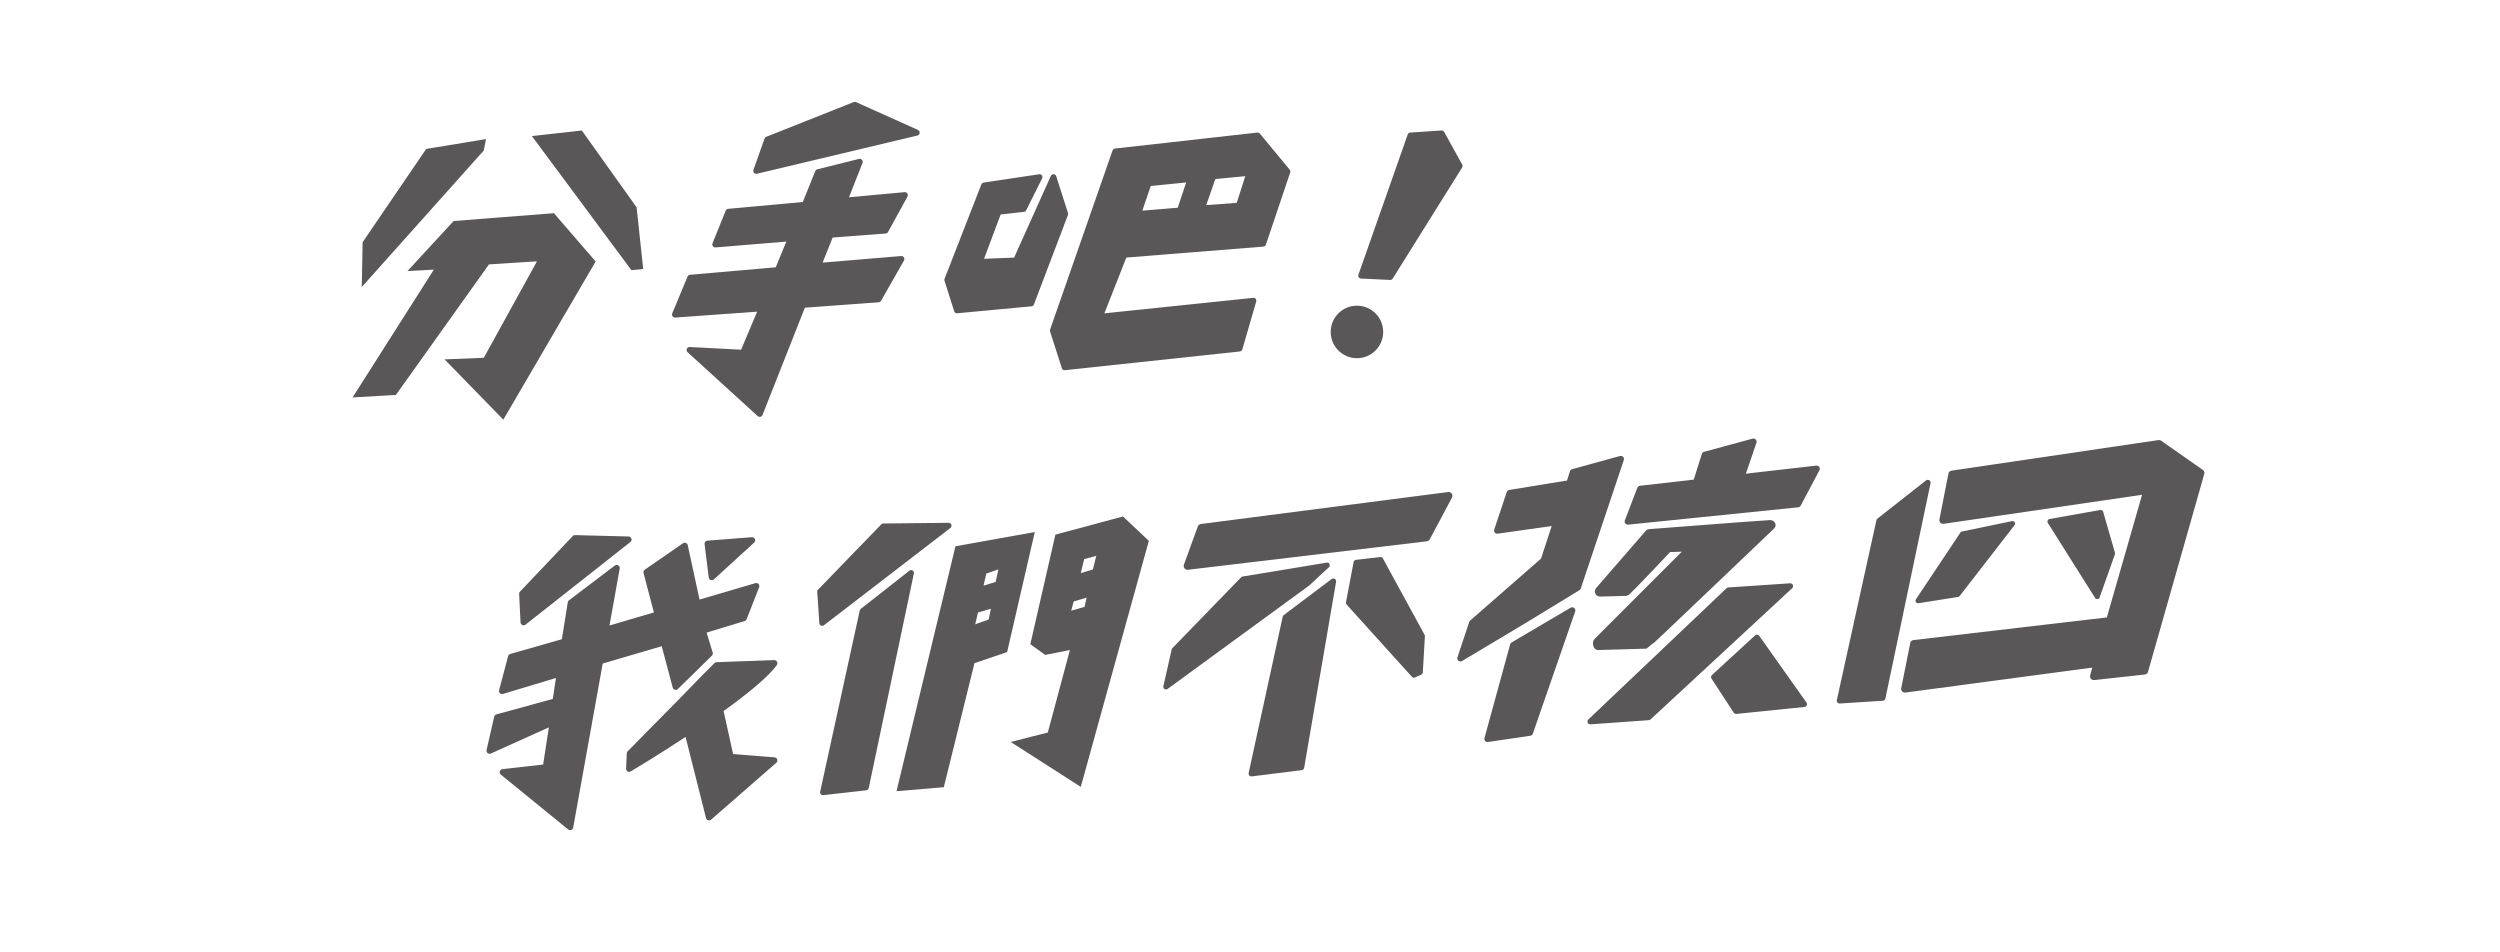
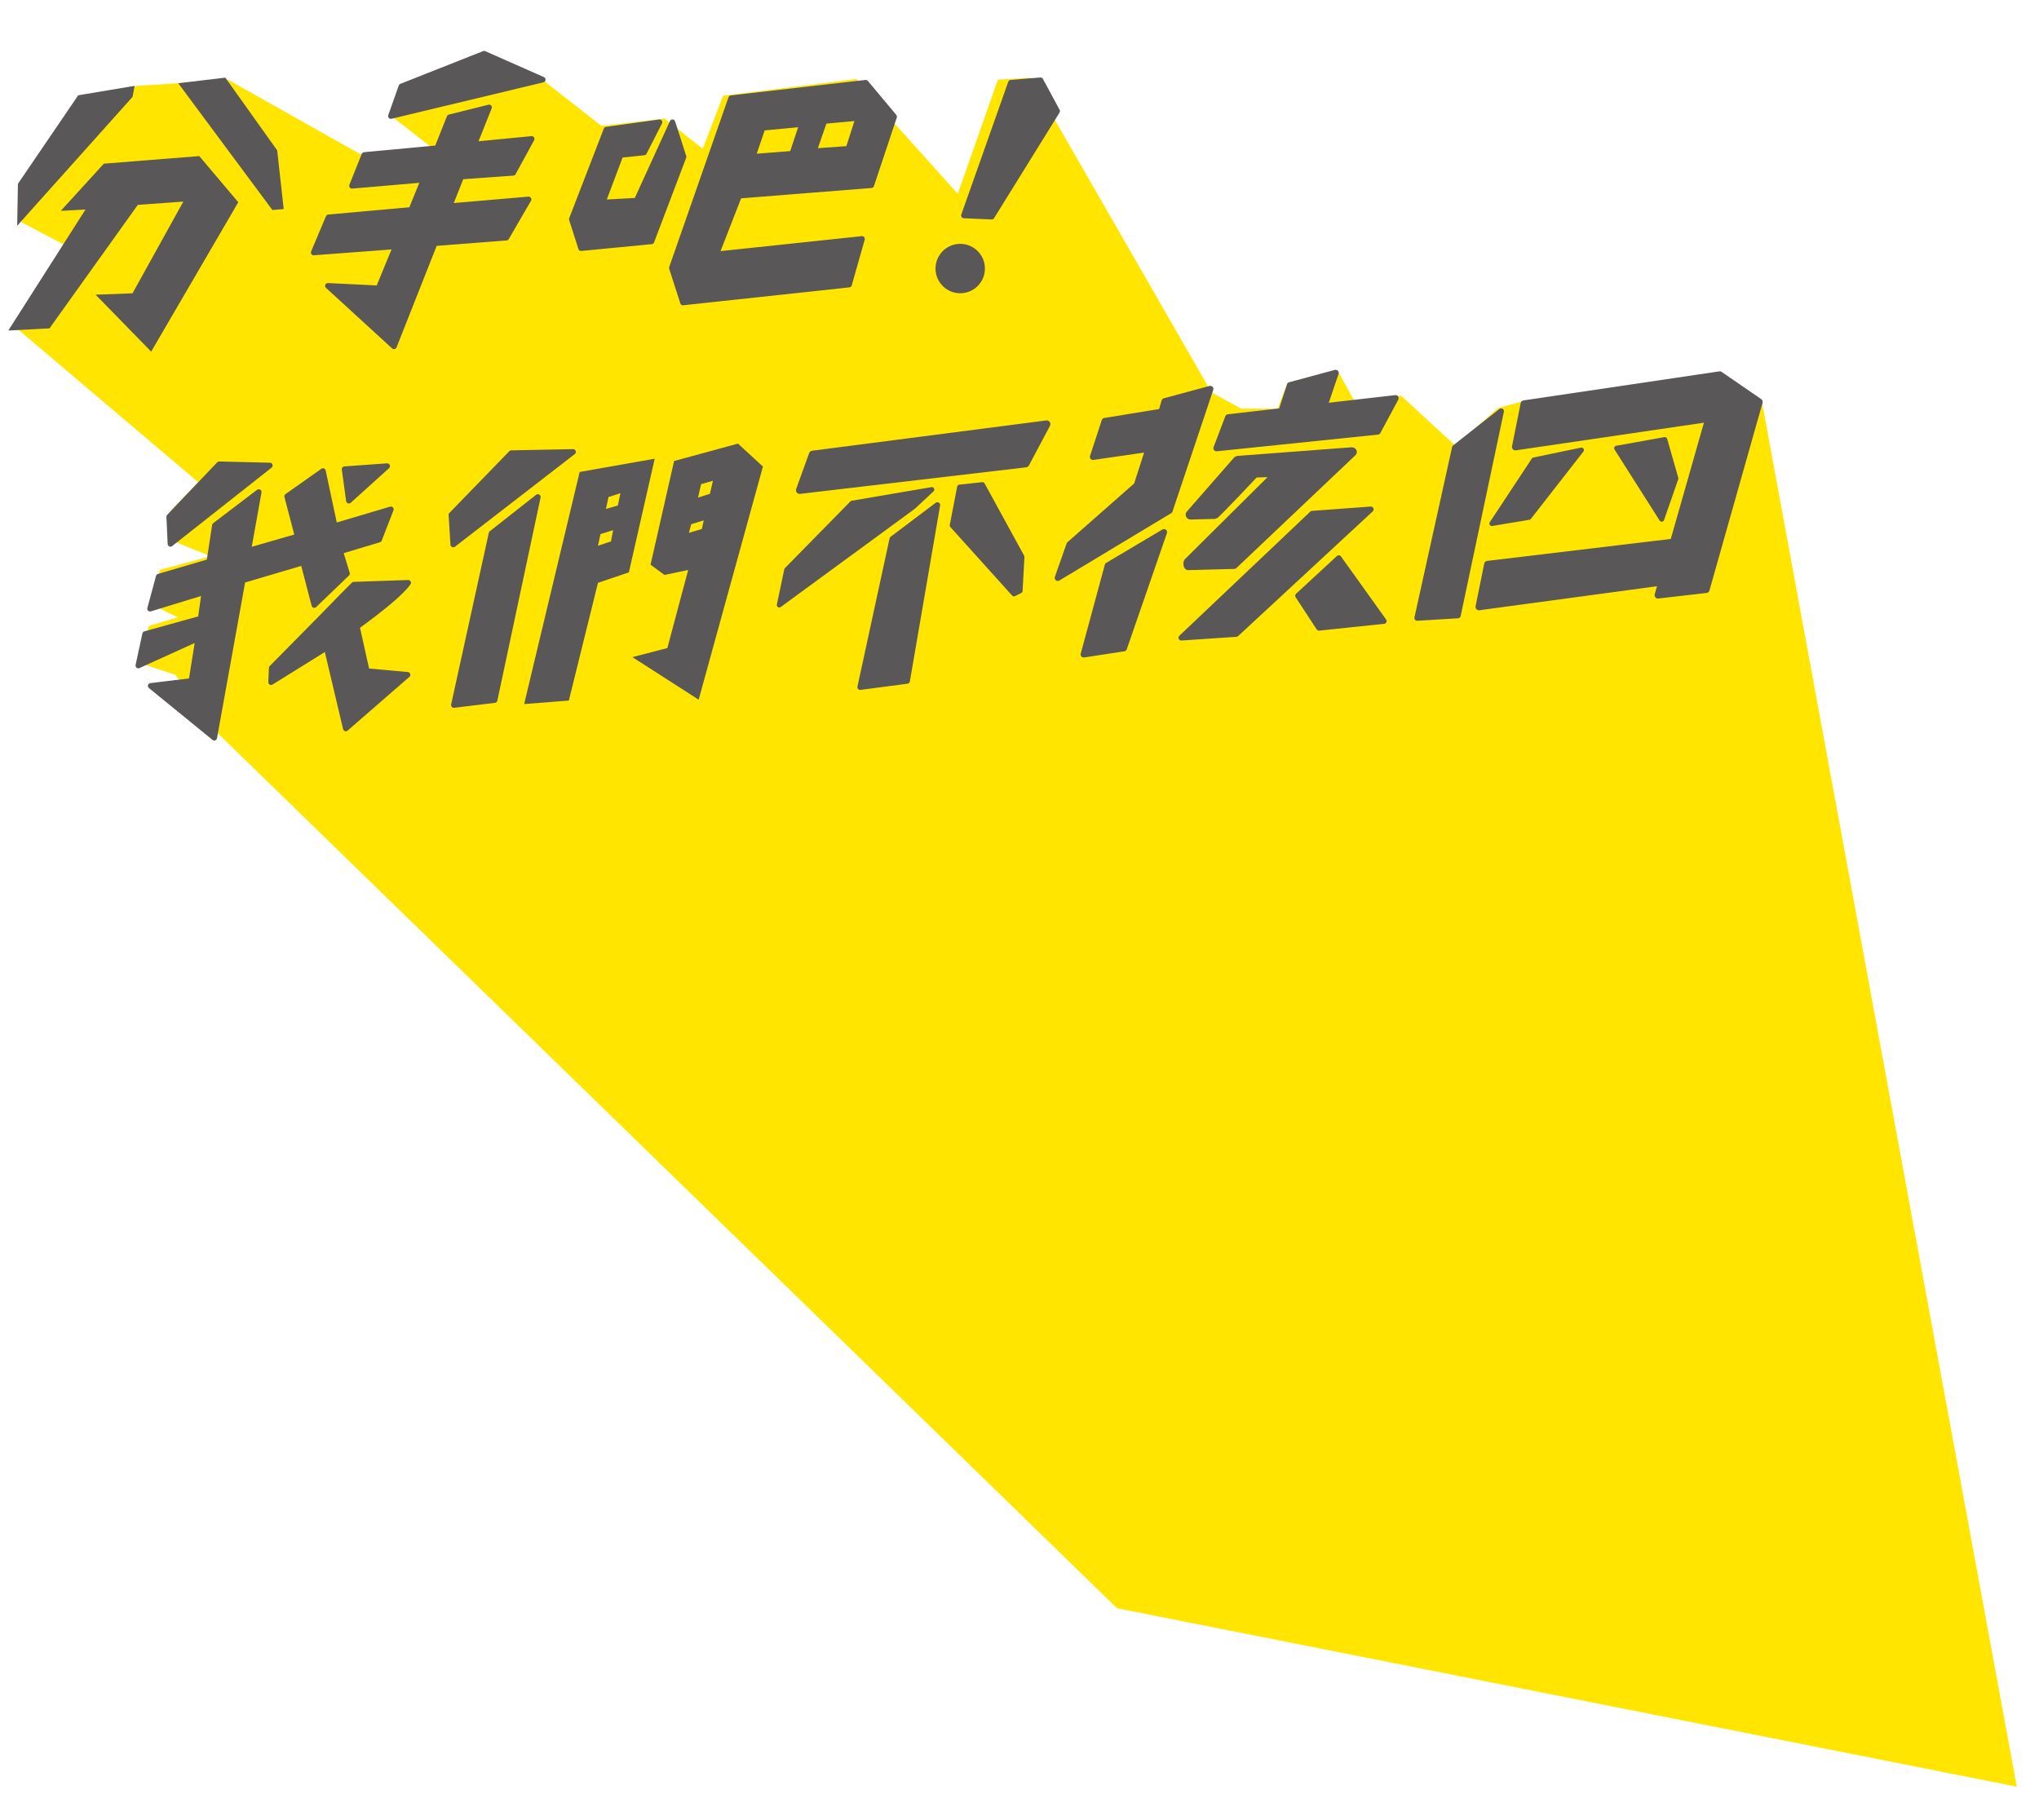
- <svg xmlns="http://www.w3.org/2000/svg" viewBox="0 0 360 137" xml:space="preserve">
-   <path fill="#595757" stroke="#595757" stroke-width=".813" stroke-linecap="round" stroke-linejoin="round" stroke-miterlimit="10" d="m246.8 97.5 3.2 4.9 9.8-1-6.8-9.6z" />
-   <path fill="#595757" stroke="#595757" stroke-width=".906" stroke-linecap="round" stroke-linejoin="round" stroke-miterlimit="10" d="m236.2 70.4 25.4-2.9-2.7 5.1-24.5 2.5z" />
-   <g fill="#595757" stroke="#595757" stroke-width=".861" stroke-linecap="round" stroke-linejoin="round" stroke-miterlimit="10">
-     <path d="m123.1 15.1-12.6 5-1.6 4.5 23.1-5.5zM127.5 33.2l2.8-5.1-8.7.8 2.2-5.6-6 1.5-1.9 4.7-11 1-1.9 4.7 10.9-.9-1.9 4.6L99.4 40l-2.2 5.3 12.5-.9-2.7 6.4-7.7-.4 10.1 9.2 6.2-15.7 10.9-.8 3.3-5.8-12 1 1.8-4.5z" />
+ <svg xmlns="http://www.w3.org/2000/svg" viewBox="0 0 330.2 294.8">
+   <g fill="#FFE500">
+     <path d="M35.8 74.2l8.7.2 5 2.9 3.3-2 3 2.3 6.9-3.1 9.7 8.3 9.9-10.2 10.7-.4 4.4 3.3 7.4-1.4 3.7 2.4 10.3-4.7 8.8 7.6 41-11.6 7.2 3.5 18.5-8.8 6.7 3.7h5.9l1.6-4.2 8.1-2 2.7 4.9 7.6-.8 8.8 8.1 6.9-6.1 4.3-1.2h38.4l41.3 224.5-145.7-28.9L35.3 118.8l-6.9-9.5-5.8-1.9 1.5-6 4.7-1.4-4.3-2.1 1.4-5.6 8.2-2.2-6.4-2.6-.1-4.7z" />
+     <path d="M58.4 25L36.9 12.9l-9.9.7-4.8.3-8.9 1.8-9.8 13.8V36l7.2 3.8L2.5 53l48.1 40.8 77.6 27.2 47.9 5.4 19.6-63.7-28.8-50.1-5.3.3-6.5 18.5-11.4-12.7-5-5.9-21.6 2.7-3.3 8.6-6.2-4.9-10.2 1.2-9.7-7.6L78 8.6l-14.9 10 6.7 5.2-5.9 1.1-5-.1" />
  </g>
+   <path fill="#595757" stroke="#595757" stroke-width=".9" stroke-linecap="round" stroke-linejoin="round" stroke-miterlimit="10" d="M210.2 96.5l3.4 5.2 10.5-1.1-7.3-10.2z" />
+   <path fill="#595757" stroke="#595757" stroke-linecap="round" stroke-linejoin="round" stroke-miterlimit="10" d="M198.9 67.6l27.1-3.1-2.9 5.4-26.1 2.7z" />
+   <g fill="#595757" stroke="#595757" stroke-width=".9" stroke-linecap="round" stroke-linejoin="round" stroke-miterlimit="10" id="letter-2">
+     <path d="M78.4 8.7L65 14l-1.7 4.8 24.6-5.9zM83.1 28l3-5.5-9.3.9 2.4-6-6.4 1.6-2 5L59 25.1l-2 5 11.6-1-2 4.9-13.4 1.2-2.4 5.7 13.3-1-2.8 6.8-8.2-.4 10.7 9.8 6.6-16.7 11.6-.9 3.6-6.2-12.8 1.1 1.9-4.8z" />
+   </g>
+   <g fill="#595757" stroke="#595757" stroke-linecap="round" stroke-linejoin="round" stroke-miterlimit="10" id="letter-7">
+     <path stroke-width=".8" d="M138 81.5l-10.6 10.8-1.2 5.7 21.7-15.9 3-2.8zM154.2 85.1l1.2-6.2 3.7-.4 6.4 11.7-.3 5.5-1 .5z" />
+     <path stroke-width="1.2" d="M131.6 73.6l37.9-4.9-3.4 6.4-36.6 4.3z" />
+     <path stroke-width=".9" d="M144.5 87.3l7.3-5.5-4.9 28.5-7.6 1z" />
+   </g>
+   <g id="letter-3">
+     <path fill="#595757" stroke="#595757" stroke-width=".9" stroke-linecap="round" stroke-linejoin="round" stroke-miterlimit="10" d="M106.8 19.8l-2.5 4.9-3.8.4-2.9 7.7 5.5-.3 5.8-12.7 1.8 5.6-5.2 13.7-11.4 1.1-1.5-4.7L98.2 21zM141.1 30l3.7-11.1-4.6-5.5-21.8 2.5-9.6 27.5 1.8 5.6 26.9-2.9 2.1-7.4-23.6 2.5 3.7-9.5 21.4-1.7zm-3.7-5.9l-5.6.4 1.7-4.9 5.5-.5-1.6 5zm-13.9-3.4l6.4-.6-1.6 4.8-6.4.5 1.6-4.7z" />
+   </g>
+   <g fill="#595757" stroke="#595757" stroke-miterlimit="10" id="letter-6">
+     <path stroke-width=".9" stroke-linecap="round" stroke-linejoin="round" d="M82.8 73.4l-9.7 10 .3 4.8 19.4-15zM79.6 86.4l7.5-5.9-7 32.9-6.6.8z" />
+     <path stroke-width=".8" d="M94.2 76.8l-8.8 36.8 6.4-.5 4.7-19 5-1.7 4-17.6-11.3 2zm6.8 2.5l-.6 2.9-2.8.8.6-2.8 2.8-.9zM96.3 89l.6-2.8 2.9-.9-.5 2.7-3 1zM119.4 72.3l-9.9 2.7-3.7 16.3 1.9 1.4 4.3-.9-3.6 13.5-5 1.3 9.5 6.1 10.2-37-3.7-3.4zm-3.4 5l-.7 3-2.8.9.7-3.1 2.8-.8zm-5 9.6l.6-2.3 2.9-.9-.5 2.3-3 .9z" />
+   </g>
+   <path fill="#595757" stroke="#595757" stroke-width=".9" stroke-linecap="round" stroke-linejoin="round" stroke-miterlimit="10" d="M206.4 76.8l-3.1.1c.2-.2-6.3 6.7-6.5 6.7l-4 .1c-.3 0-.4-.3-.3-.5l7.7-8.8.2-.1 18.5-1.4c.3 0 .5.3.3.5l-19.3 18.3-7.5.2c-.3 0-.4-.7-.2-1l14.2-14.1z" />
  <g fill="#595757" stroke="#595757" stroke-linecap="round" stroke-linejoin="round" stroke-miterlimit="10">
-     <path stroke-width=".771" d="m179 83.4-9.9 10.2-1.2 5.3L188.3 84l2.8-2.6zM194.2 86.8l1.1-5.8 3.5-.4 6 11-.3 5.2-.9.4z" />
-     <path stroke-width="1.101" d="m173 76 35.6-4.6-3.2 6-34.4 4.1z" />
-     <path stroke-width=".807" d="m185.1 88.9 6.9-5.2-4.6 26.8-7.2.9z" />
+     <path d="M188.6 65l-.5 1.7-9.2 1.5L177 74l9-1.3-1.9 5.9-10.9 9.6-1.9 5.4 9.8-5.9 8.3-5L196 63zM175.5 106l6.5-1 6.5-18.8-9.1 5.4z" />
  </g>
-   <path fill="#595757" stroke="#595757" stroke-width=".824" stroke-linecap="round" stroke-linejoin="round" stroke-miterlimit="10" d="m149.7 25.5-2.3 4.6-3.6.4-2.7 7.2 5.2-.2 5.4-12 1.7 5.3-4.9 12.9-10.7 1-1.4-4.4 5.3-13.6zM181.9 35.1l3.5-10.4-4.3-5.2-20.5 2.3-9 25.8 1.7 5.3 25.2-2.7 2-6.9-22.1 2.3 3.5-8.9 20-1.6zm-3.5-5.5-5.3.4 1.6-4.6 5.2-.5-1.5 4.7zm-13-3.2 6-.6-1.5 4.5-6 .5 1.5-4.4z" />
-   <g fill="#595757" stroke="#595757" stroke-miterlimit="10">
-     <path stroke-width=".833" stroke-linecap="round" stroke-linejoin="round" d="m127.2 75.8-9.1 9.4.3 4.5 18.2-14z" />
-     <path stroke-width=".812" stroke-linecap="round" stroke-linejoin="round" d="m124.2 88 7-5.5-6.5 30.9-6.2.7z" />
-     <path stroke-width=".771" d="m137.9 79-8.3 34.5 6-.5 4.4-17.8 4.7-1.6 3.8-16.5-10.6 1.9zm6.4 2.4-.6 2.7-2.6.8.6-2.6 2.6-.9zm-4.4 9.1.6-2.6 2.7-.8-.5 2.4-2.8 1zM161.6 74.8l-9.3 2.5-3.5 15.3 1.8 1.3 4-.8-3.4 12.7-4.7 1.2 8.9 5.7L165 78l-3.4-3.2zm-3.2 4.7-.7 2.8-2.6.8.7-2.9 2.6-.7zm-4.7 9 .6-2.2 2.7-.8-.5 2.2-2.8.8z" />
+   <path fill="#595757" stroke="#595757" stroke-width=".9" stroke-linecap="round" stroke-linejoin="round" stroke-miterlimit="10" d="M212.5 83.2l9.5-.7-21.8 20.2-8.9.6z" />
+   <g fill="#595757" stroke="#595757" stroke-width=".9" stroke-linecap="round" stroke-linejoin="round" stroke-miterlimit="10" id="letter-5">
+     <path d="M43.7 75.4l-8.2-.2-8.1 8.5.2 4.4zM59.4 108.7l-1.6-7.2c3.7-2.7 7.1-5.4 8.3-7.1l-8.8.3-1.8 1.8-3.7 3.8-7.8 7.9-.1 2.3 9-5.6L56 118l10-8.7-6.6-.6z" />
+     <path d="M55.1 89.3l6.3-1.9 1.9-4.9-9.1 2.7-1.9-8.9-5.8 4.1 1.7 6.5-8 2.3 1.7-9.5-7.1 5.4-.9 5.9-8.2 2.4-1.4 5.2 8.8-2.7-.6 4.3-9 2.5-1.1 5.1 9.7-4.4-1.1 6.9-6.6.8 10.3 8.4L39.3 94l9.8-2.9 1.8 6.9 5.3-5.1z" />
+     <path d="M62.7 75.5l-6.9.5.7 5.1z" />
  </g>
-   <path fill="#595757" stroke="#595757" stroke-width=".813" stroke-linecap="round" stroke-linejoin="round" stroke-miterlimit="10" d="m243.2 79-2.9.1c.2-.2-5.9 6.3-6.1 6.3l-3.8.1c-.3 0-.4-.3-.3-.5l7.2-8.3c.1-.1.1-.1.2-.1 1.5-.1 14.1-1.1 17.4-1.3.3 0 .5.3.3.5 0 0-18 17.2-18.1 17.2l-7 .2c-.3 0-.4-.7-.2-.9L243.2 79z" />
-   <g fill="#595757" stroke="#595757" stroke-width=".906" stroke-linecap="round" stroke-linejoin="round" stroke-miterlimit="10">
-     <path d="m226.5 68-.5 1.6-8.6 1.4-1.8 5.4 8.5-1.2-1.8 5.5-10.3 9-1.7 5.1 9.2-5.5 7.7-4.7 6.2-18.5zM214.2 106.4l6.1-.9 6.1-17.6-8.5 5z" />
-   </g>
-   <path fill="#595757" stroke="#595757" stroke-width=".812" stroke-linecap="round" stroke-linejoin="round" stroke-miterlimit="10" d="m248.9 85 8.9-.6-20.4 18.9-8.4.6z" />
-   <g fill="#595757" stroke="#595757" stroke-width=".89" stroke-linecap="round" stroke-linejoin="round" stroke-miterlimit="10">
-     <path d="m90.5 77.7-7.7-.2-7.6 8 .2 4.1zM105.2 109l-1.5-6.8c3.5-2.5 6.7-5.1 7.8-6.7l-8.3.3-1.7 1.7-3.5 3.6-7.3 7.4-.1 2.2s3.9-2.3 8.4-5.3l3.1 12.3 9.4-8.2-6.3-.5z" />
-     <path d="m101.2 90.8 5.9-1.8 1.8-4.6-8.5 2.5-1.8-8.3-5.5 3.8 1.6 6.1-7.5 2.2 1.6-8.9-6.6 5-.9 5.6-7.7 2.2-1.3 4.9 8.3-2.5-.6 4-8.4 2.3-1.1 4.8 9.1-4.1-1 6.5-6.2.7 9.7 7.9 4.3-23.9 9.2-2.7 1.7 6.4 4.9-4.8z" />
-     <path d="m108.3 77.8-6.4.5.6 4.8z" />
-   </g>
-   <path fill="#595757" stroke="#595757" stroke-width="1.068" stroke-linecap="round" stroke-linejoin="round" stroke-miterlimit="10" d="m310.9 63.9-29.8 4.4-1.3 6.6 29.4-4.3-5.4 18.8-28.2 3.3-1.3 6.5 27.7-3.7-.5 1.9 7.3-.8 8.1-28.5z" />
-   <path fill="#595757" stroke="#595757" stroke-width=".736" stroke-linecap="round" stroke-linejoin="round" stroke-miterlimit="10" d="m295.2 75.1 7.3-1.3 1.7 5.9-2.2 6.2zM282.6 76.9l-6.4 9.6 5.7-.9 7.9-10.2z" />
-   <path fill="#595757" stroke="#595757" stroke-width=".812" stroke-linecap="round" stroke-linejoin="round" stroke-miterlimit="10" d="m270.6 75 7-5.5-6.5 31-6.2.4z" />
-   <circle fill="#595757" stroke="#595757" stroke-width=".761" stroke-linecap="round" stroke-linejoin="round" stroke-miterlimit="10" cx="195.4" cy="47.8" r="3.4" />
-   <path fill="#595757" stroke="#595757" stroke-width=".824" stroke-linecap="round" stroke-linejoin="round" stroke-miterlimit="10" d="M203.1 19.5 196 39.7l4.2.2 10-16-2.6-4.7z" />
-   <path fill="#595757" stroke="#595757" stroke-width=".906" stroke-linecap="round" stroke-linejoin="round" stroke-miterlimit="10" d="m245.5 65.5-1.2 3.8 6.5-.7 1.7-5z" />
-   <g id="title-letter-1" fill="#595757" stroke="#595757" stroke-width=".771" stroke-miterlimit="10">
-     <path d="m61.6 21.8-9 13.2-.1 5.3 16.8-18.8.2-1zM77.3 19.9l6.3-.7L91.3 30l.9 8.4-1.1.1zM65.5 32.2l-5.9 6.4 3.6-.2-11.7 18.4 5.3-.3 13.4-18.8 7.8-.5-8.1 14.7-5 .2 7.5 7.7 12.9-22.1-5.7-6.6z" />
+   <path fill="#595757" stroke="#595757" stroke-width="1.1" stroke-linecap="round" stroke-linejoin="round" stroke-miterlimit="10" d="M278.5 60.7l-31.7 4.7-1.4 7 31.3-4.6-5.7 20-30.1 3.6-1.4 6.9 29.6-4-.6 2.1 7.8-.9 8.6-30.4z" />
+   <path fill="#595757" stroke="#595757" stroke-width=".8" stroke-linecap="round" stroke-linejoin="round" stroke-miterlimit="10" d="M261.8 72.6l7.8-1.4 1.8 6.3-2.3 6.6zM248.4 74.5l-6.8 10.3 6-1 8.5-10.9z" />
+   <path fill="#595757" stroke="#595757" stroke-width=".9" stroke-linecap="round" stroke-linejoin="round" stroke-miterlimit="10" d="M235.6 72.5l7.5-5.9-7 33.1-6.6.4z" />
+   <circle fill="#595757" stroke="#595757" stroke-width=".8" stroke-linecap="round" stroke-linejoin="round" stroke-miterlimit="10" cx="155.5" cy="43.5" r="3.6" />
+   <path fill="#595757" stroke="#595757" stroke-width=".9" stroke-linecap="round" stroke-linejoin="round" stroke-miterlimit="10" d="M163.7 13.4l-7.6 21.5 4.5.2L171.2 18l-2.7-5z" />
+   <path fill="#595757" stroke="#595757" stroke-linecap="round" stroke-linejoin="round" stroke-miterlimit="10" d="M208.9 62.4l-1.3 4 6.9-.7 1.8-5.3z" />
+   <g fill="#595757" stroke="#595757" stroke-width=".8" stroke-miterlimit="10" id="letter-1">
+     <path d="M12.9 15.8L3.3 29.9l-.1 5.6 17.9-20 .2-1.1zM29.6 13.8l6.7-.8 8.2 11.5 1 9-1.2.1zM17 26.9l-6.2 6.8 3.8-.2L2.1 53.1l5.7-.3 14.3-20 8.3-.6-8.7 15.7-5.3.2 8 8.2 13.7-23.5-6-7.1z" />
  </g>
</svg>
